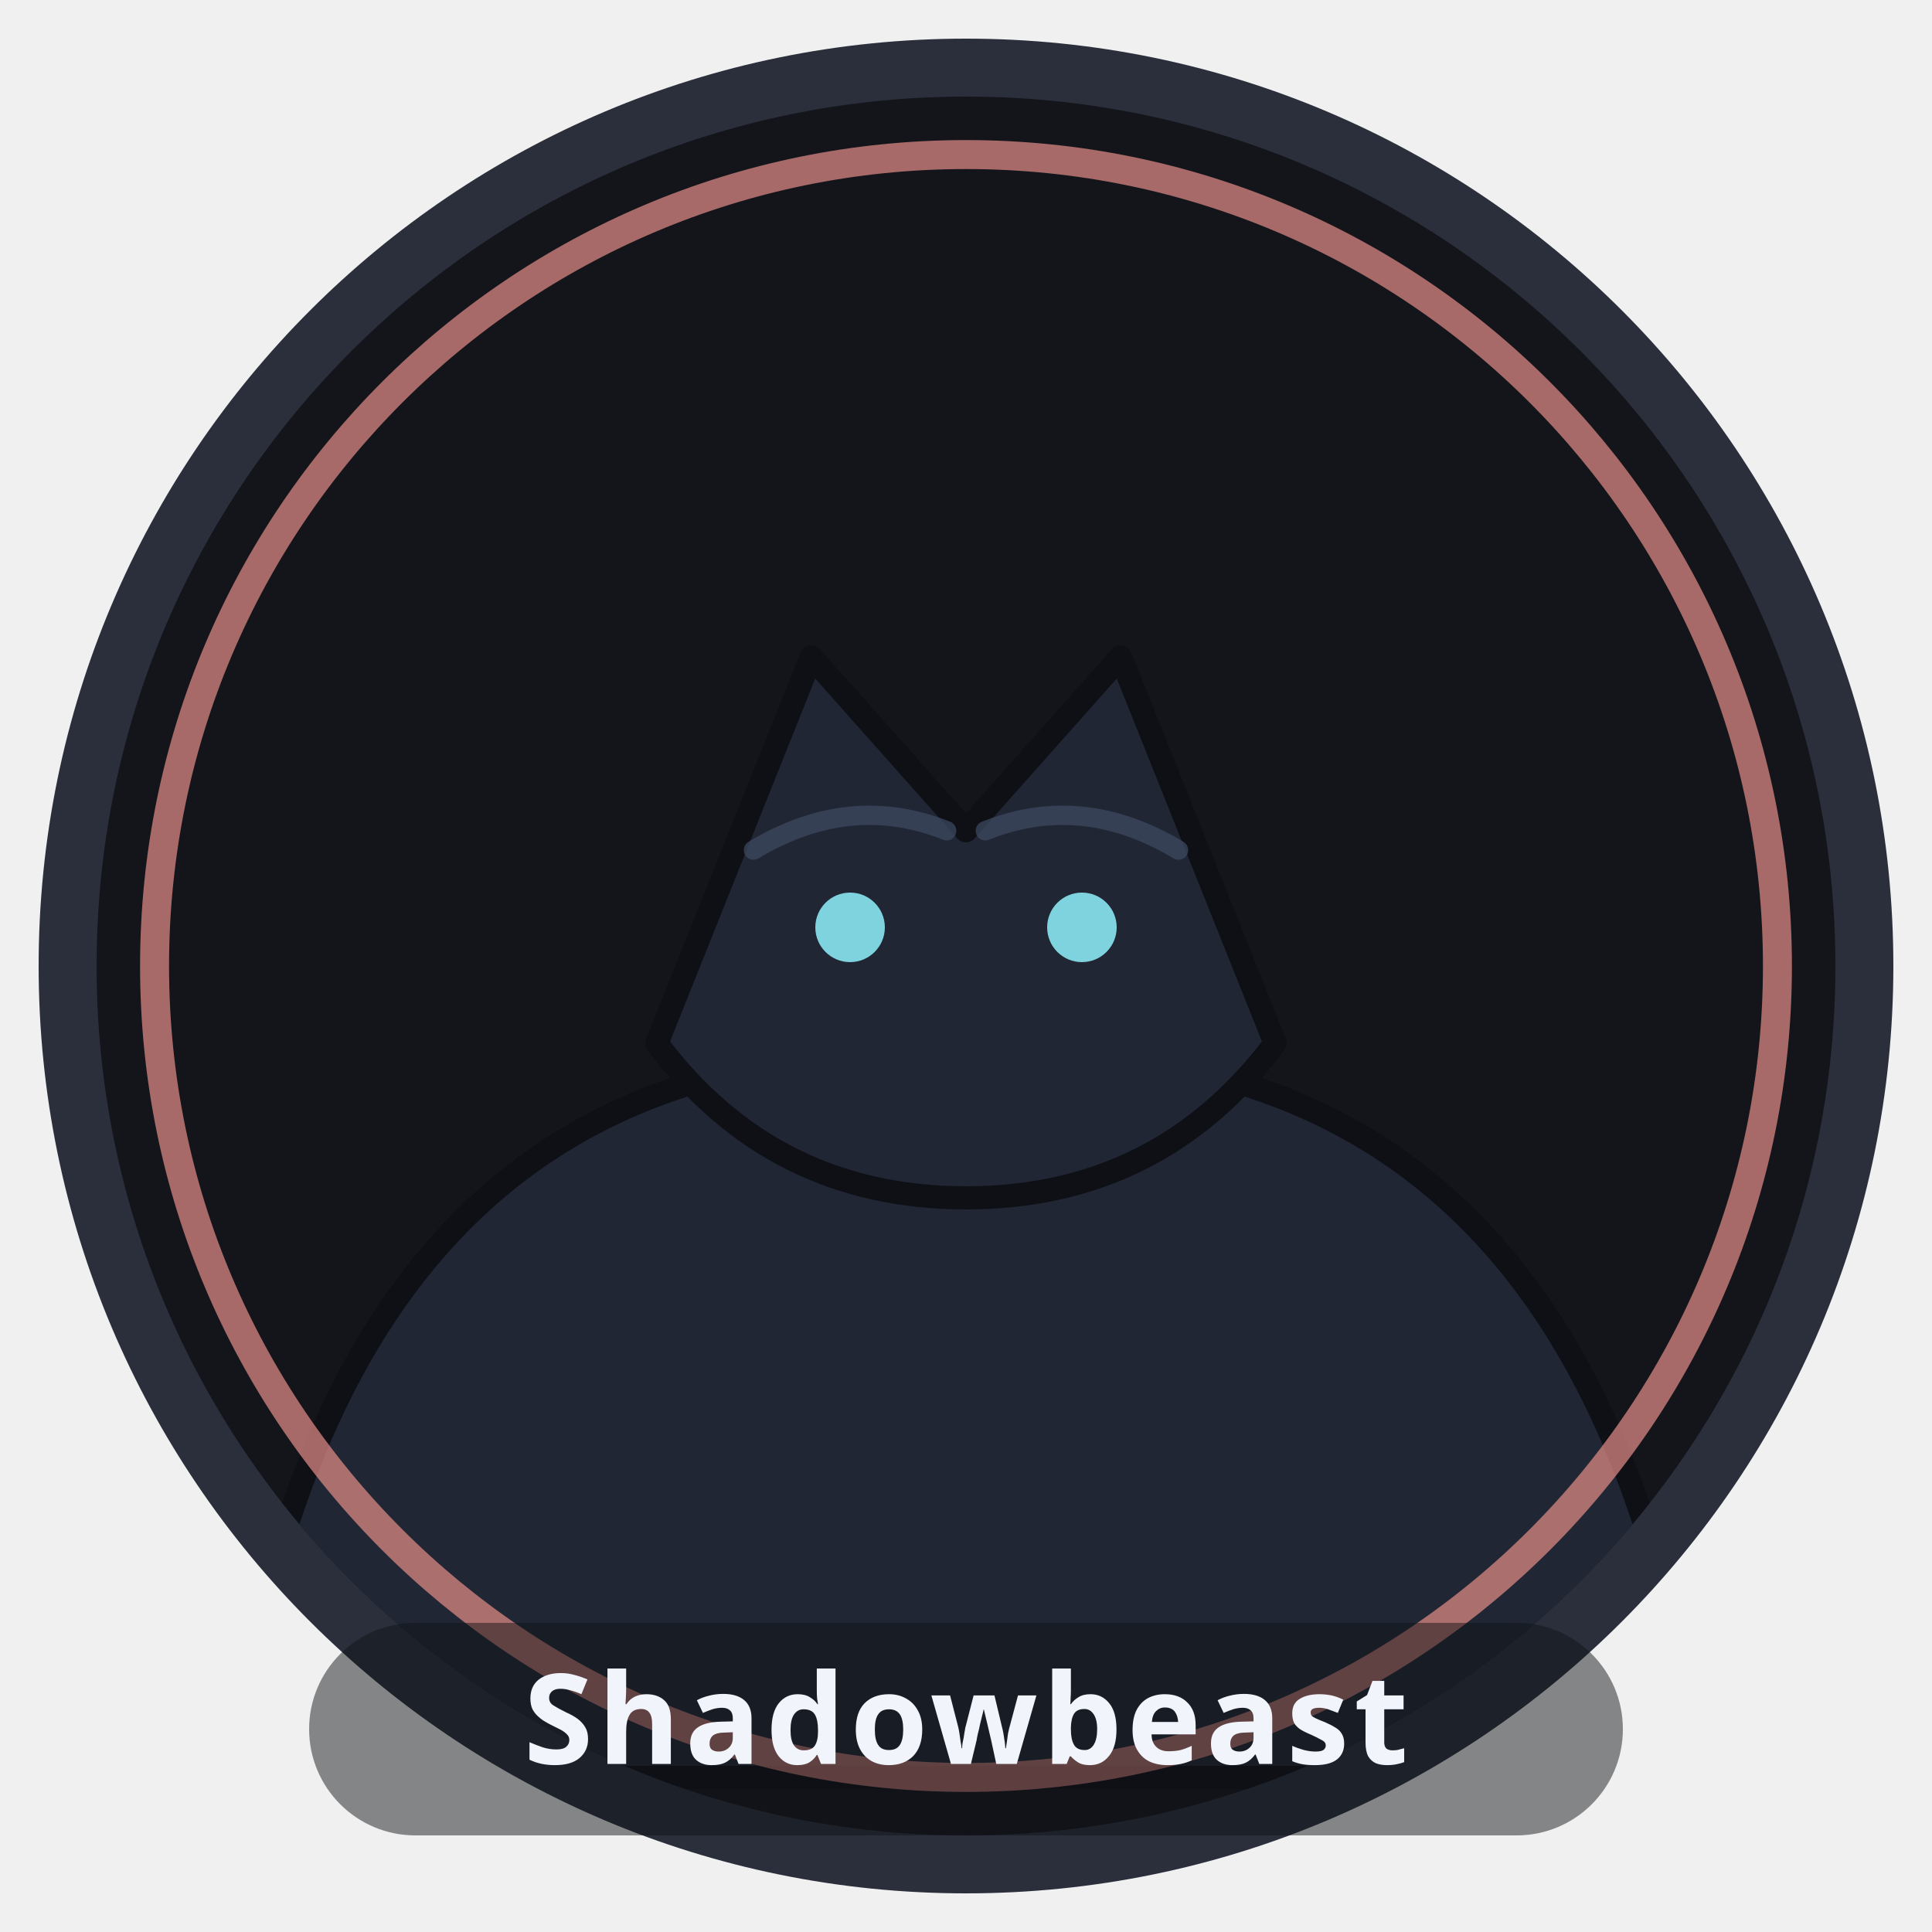
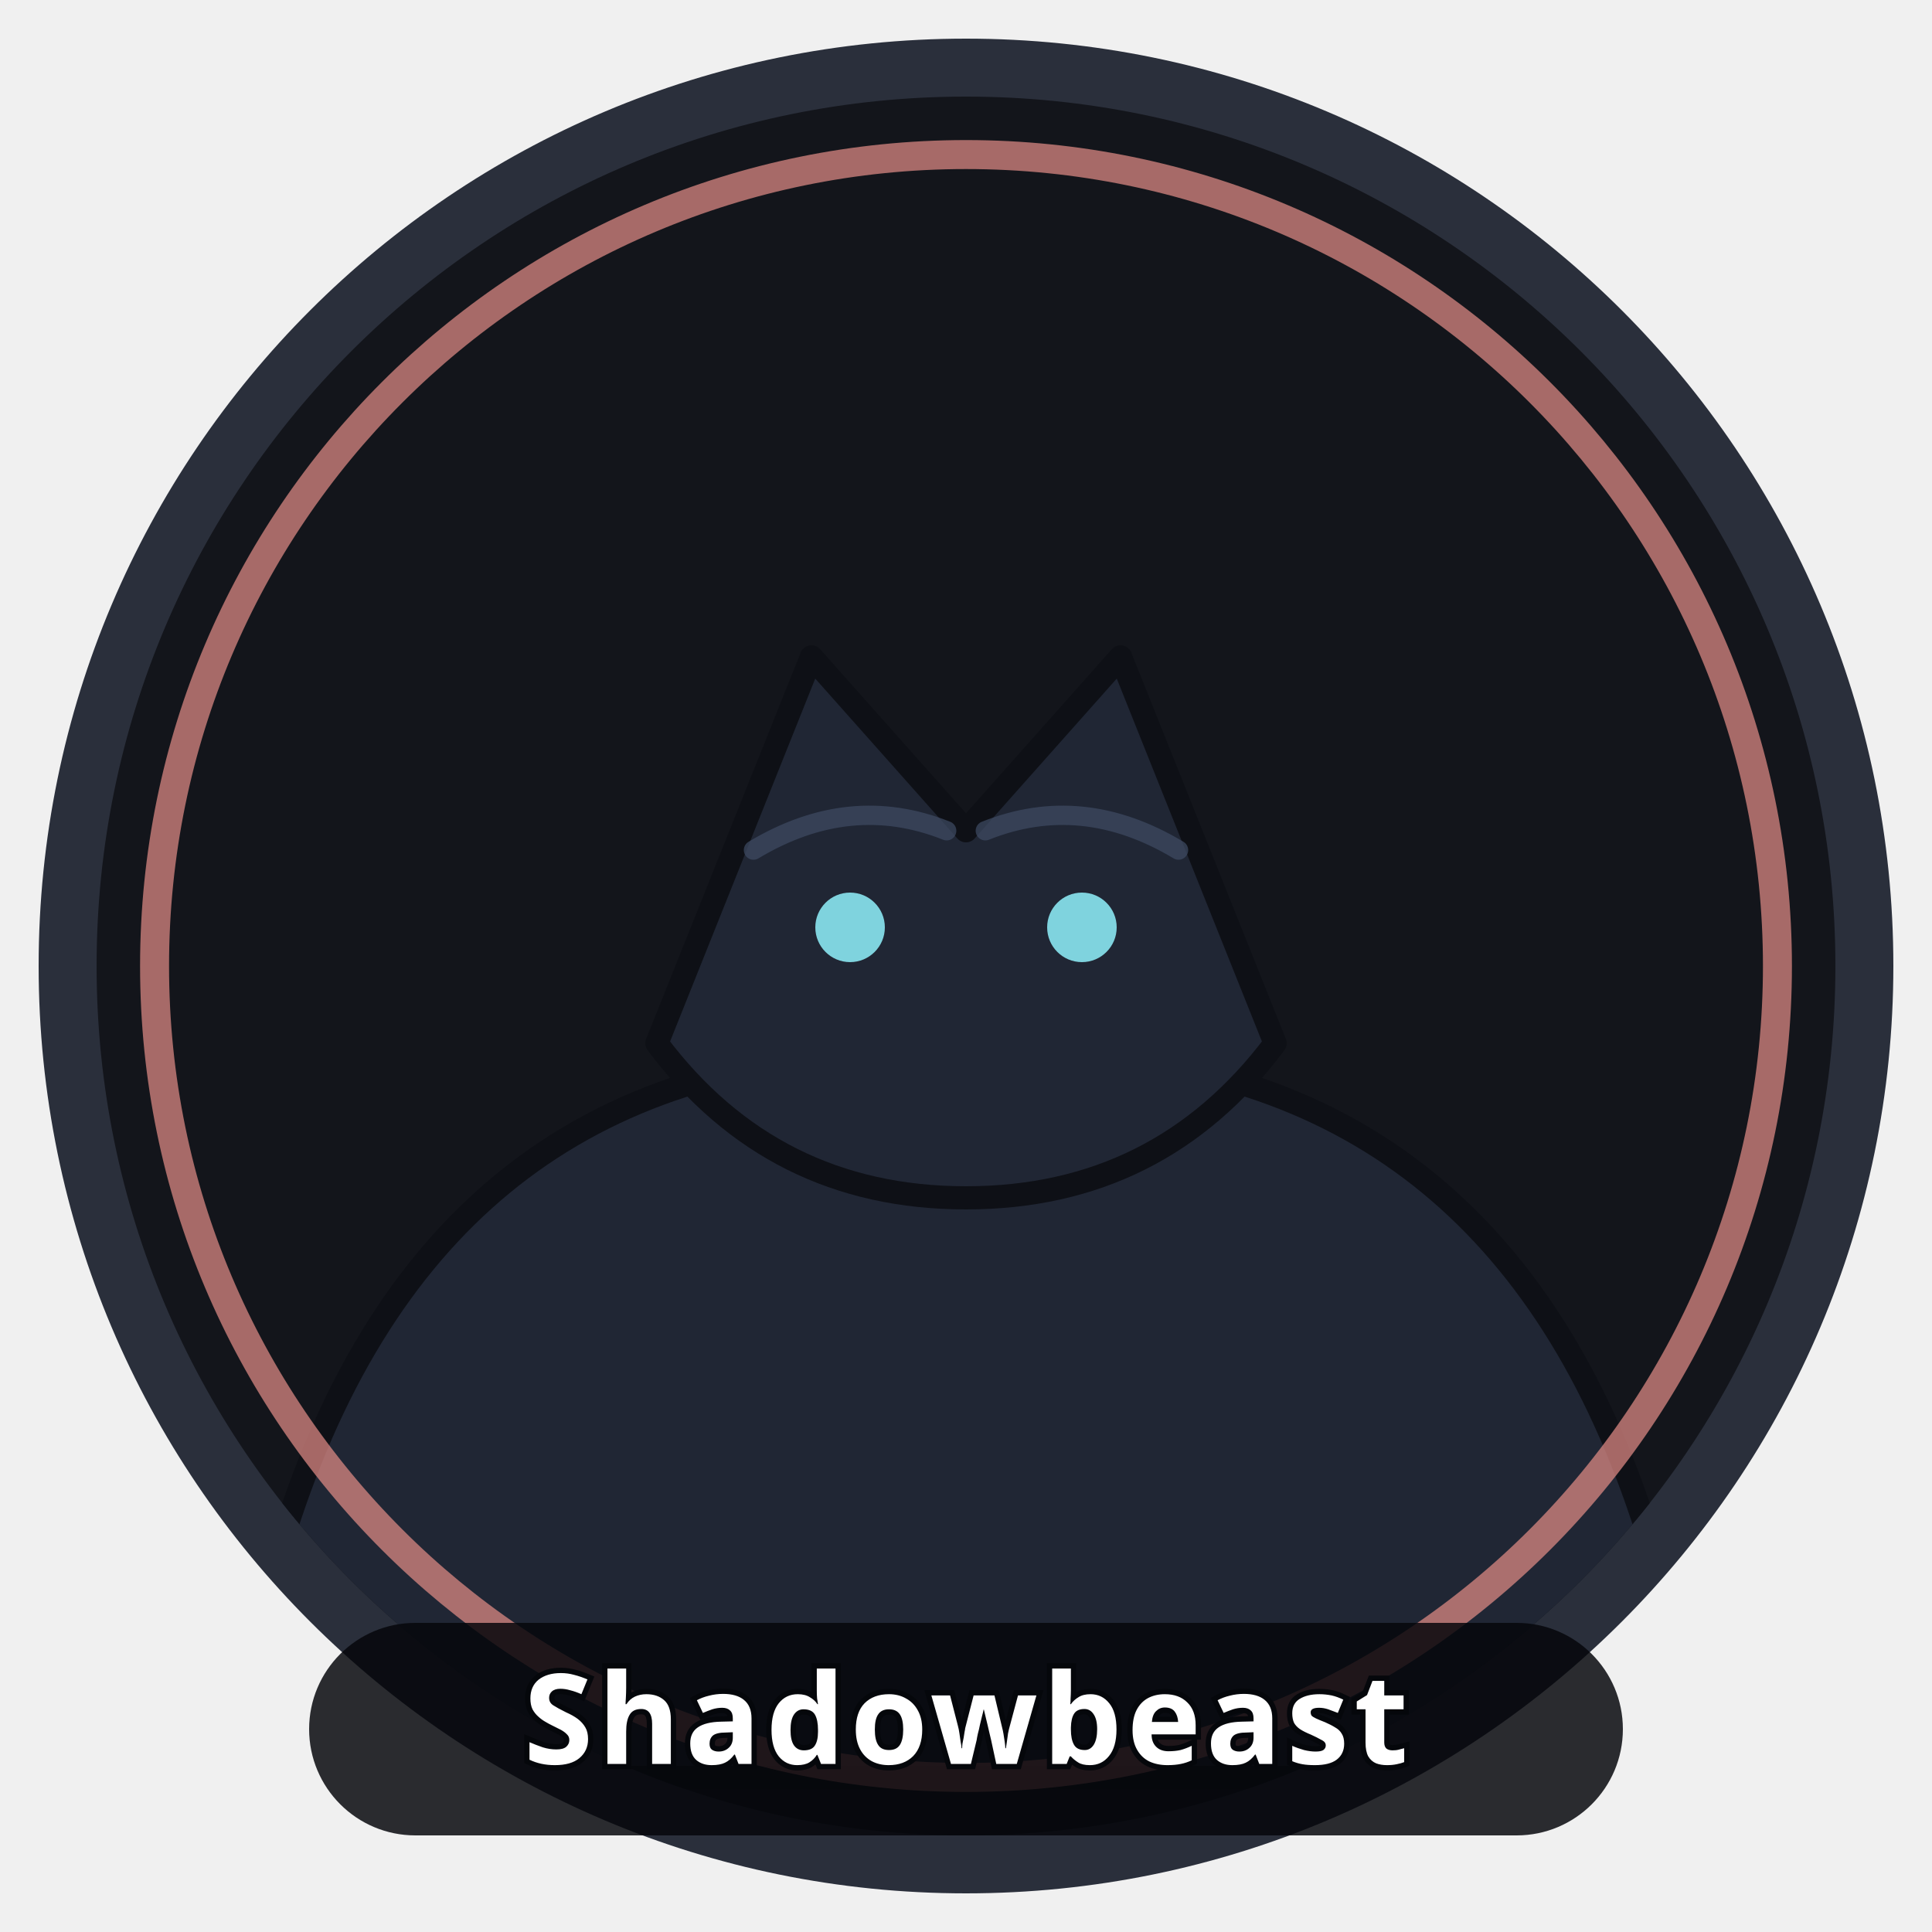
<svg xmlns="http://www.w3.org/2000/svg" viewBox="0 0 100 100">
  <style>
.ring{fill:#13151b;stroke:#2a2f3b;stroke-width:3;}
.gold{fill:none;stroke:hsl(4 60% 70%);stroke-width:1.5;opacity:.72;}
.fur{fill:#202634;stroke:#0e1016;stroke-width:1.2;stroke-linejoin:round;}
.ln{fill:none;stroke:#3e4b64;stroke-width:1;stroke-linecap:round;opacity:.7;}
.eye{fill:#7fd3de;}
</style>
  <circle class="ring" cx="50" cy="50" r="46.5" />
  <clipPath id="t">
    <circle cx="50" cy="50" r="45" />
  </clipPath>
  <g clip-path="url(#t)">
    <path class="fur" d="M12,92 q4,-30 24,-36 l6,-10 l8,7 l8,-7 l6,10 q20,6 24,36 Z" />
    <path class="fur" d="M34,54 l8,-20 l8,9 l8,-9 l8,20 q-6,8 -16,8 q-10,0 -16,-8 Z" />
    <circle class="eye" cx="44" cy="48" r="1.8" />
    <circle class="eye" cx="56" cy="48" r="1.8" />
    <path class="ln" d="M39,44 q5,-3 10,-1 M51,43 q5,-2 10,1" />
  </g>
  <circle class="gold" cx="50" cy="50" r="42" />
-   <rect x="16" y="84" width="68" height="11" rx="5.5" fill="#0f1116" fill-opacity="0.48" />
-   <text x="50" y="91.3" text-anchor="middle" font-family="Verdana, sans-serif" font-size="6.5" font-weight="700" letter-spacing="0.25" fill="#f1f4fb">Shadowbeast</text>
+   <rect x="16" y="84" width="68" height="11" rx="5.5" fill="#05070b" fill-opacity="0.84" />
+   <text x="50" y="91.3" text-anchor="middle" font-family="Verdana, sans-serif" font-size="6.5" font-weight="700" letter-spacing="0.25" fill="#ffffff" stroke="#05070b" stroke-width="0.55" paint-order="stroke">Shadowbeast</text>
</svg>
